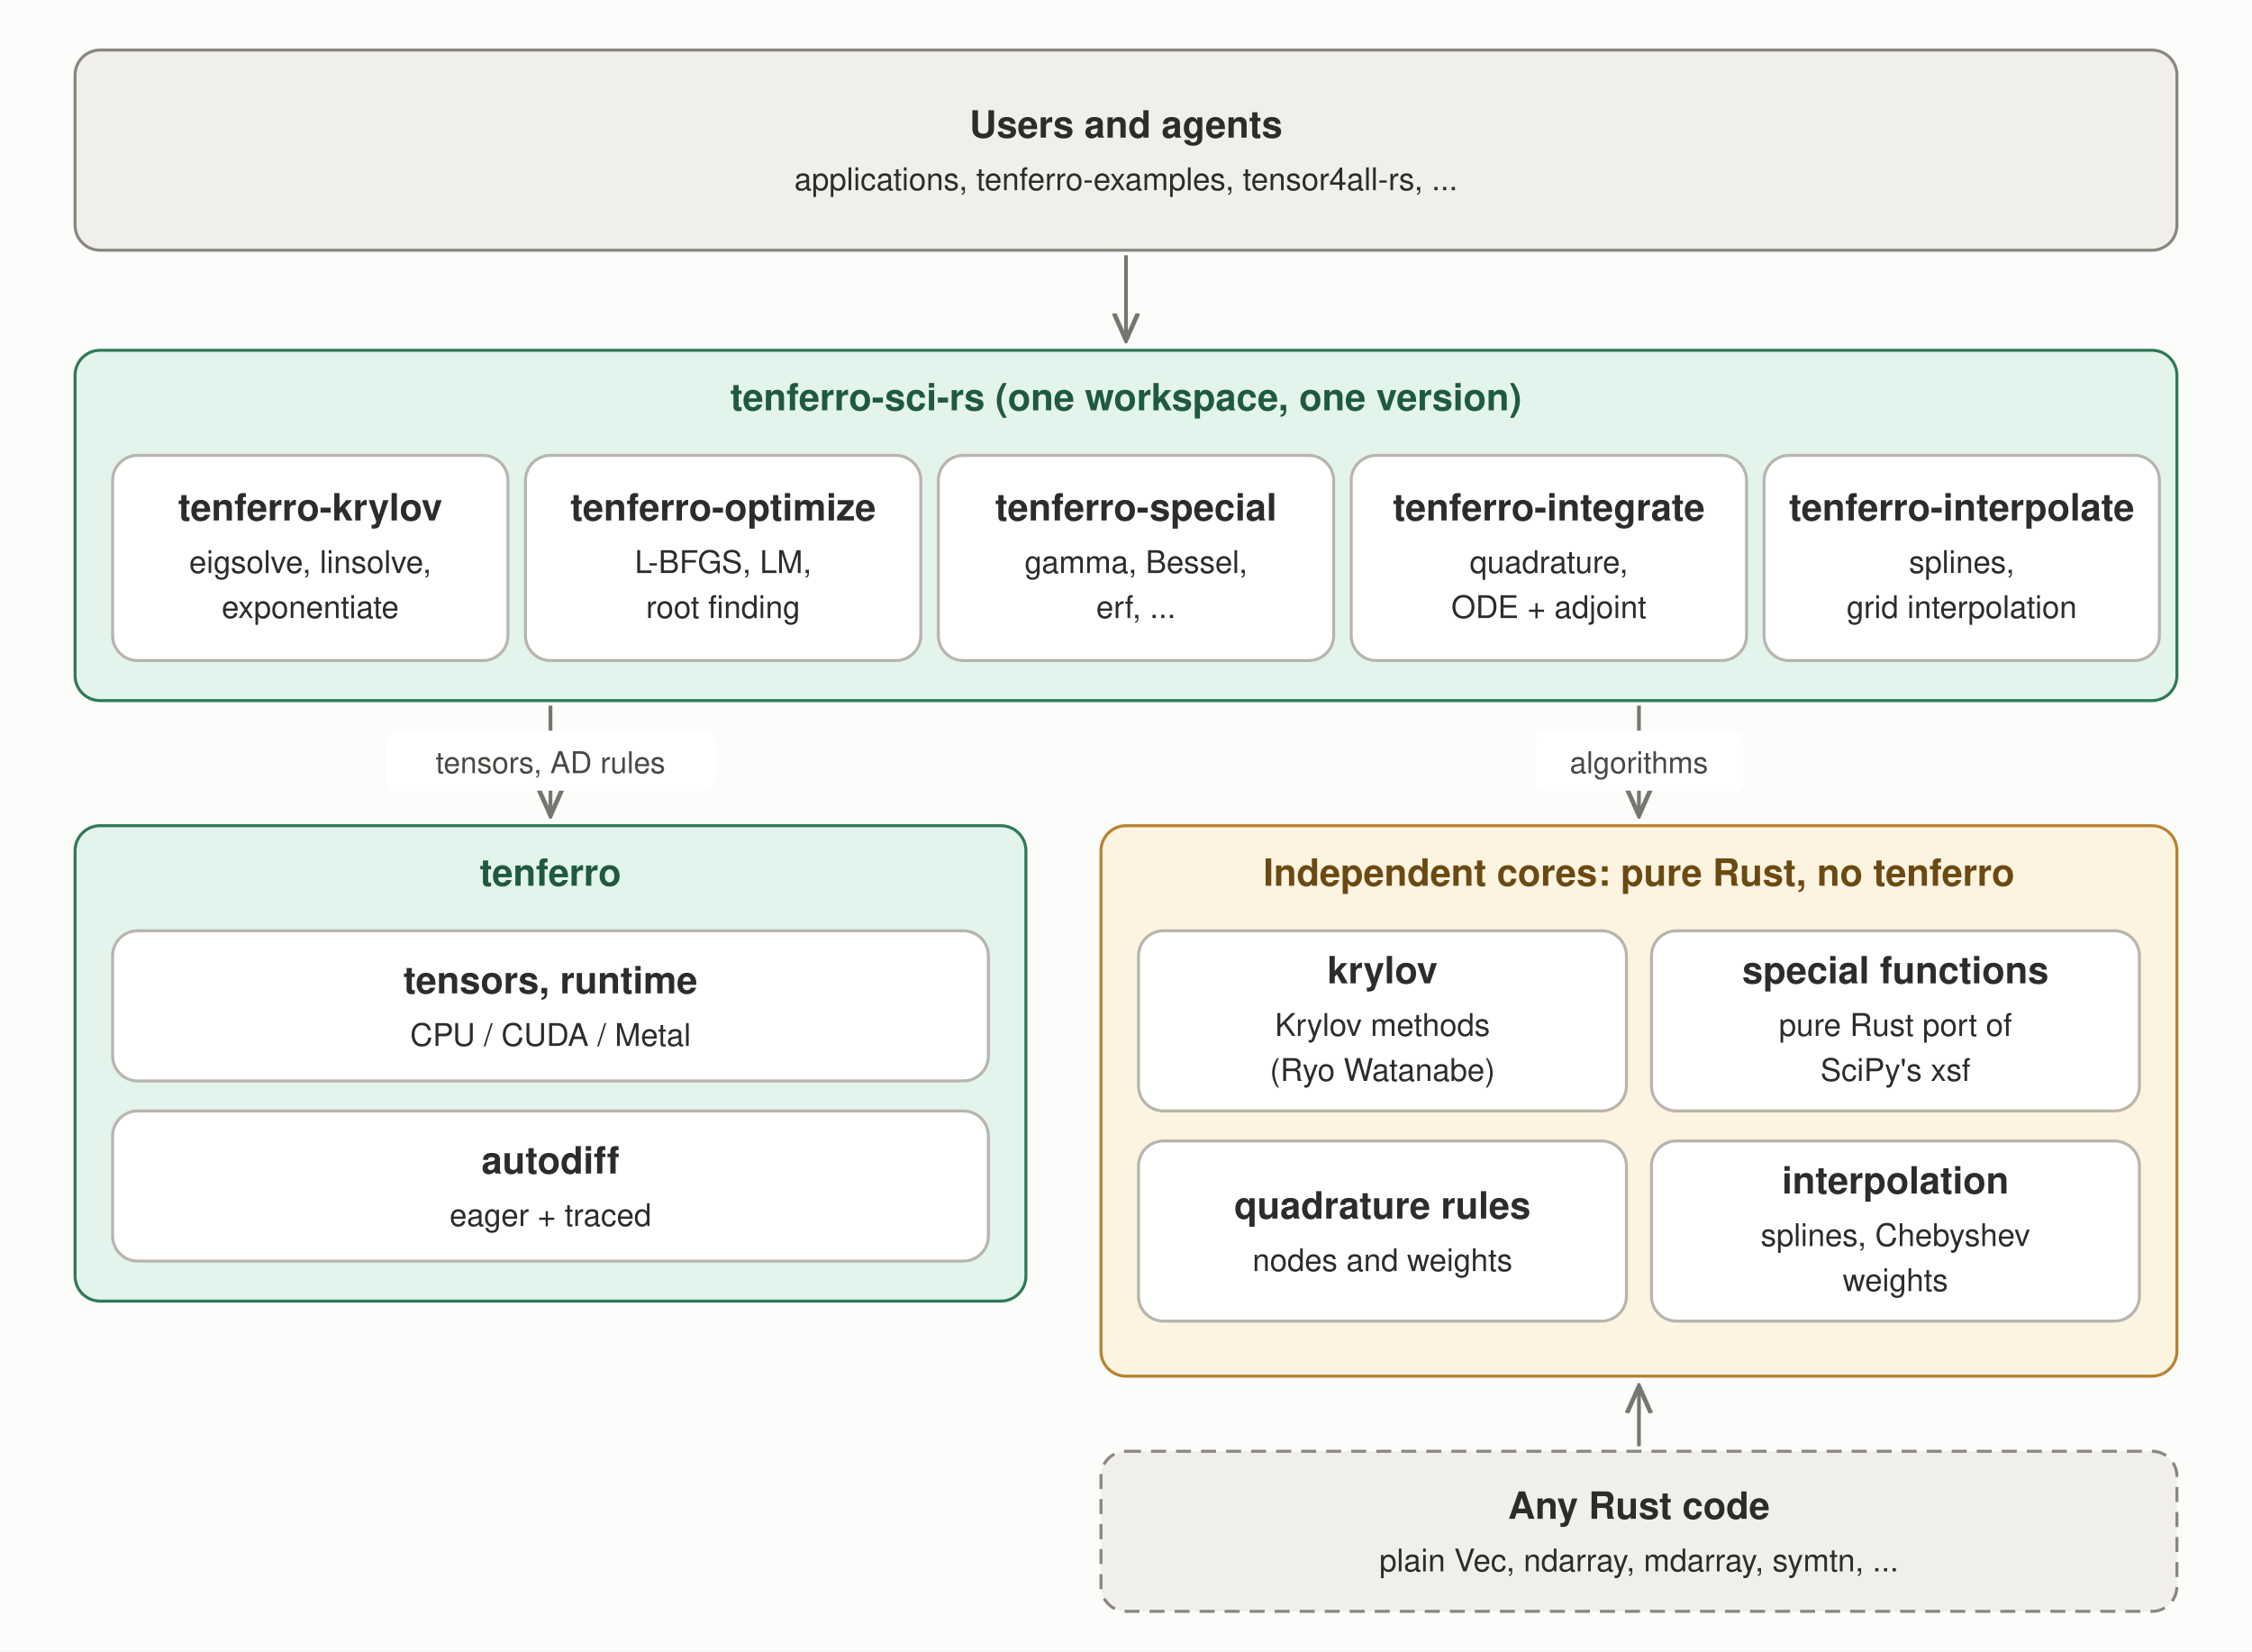
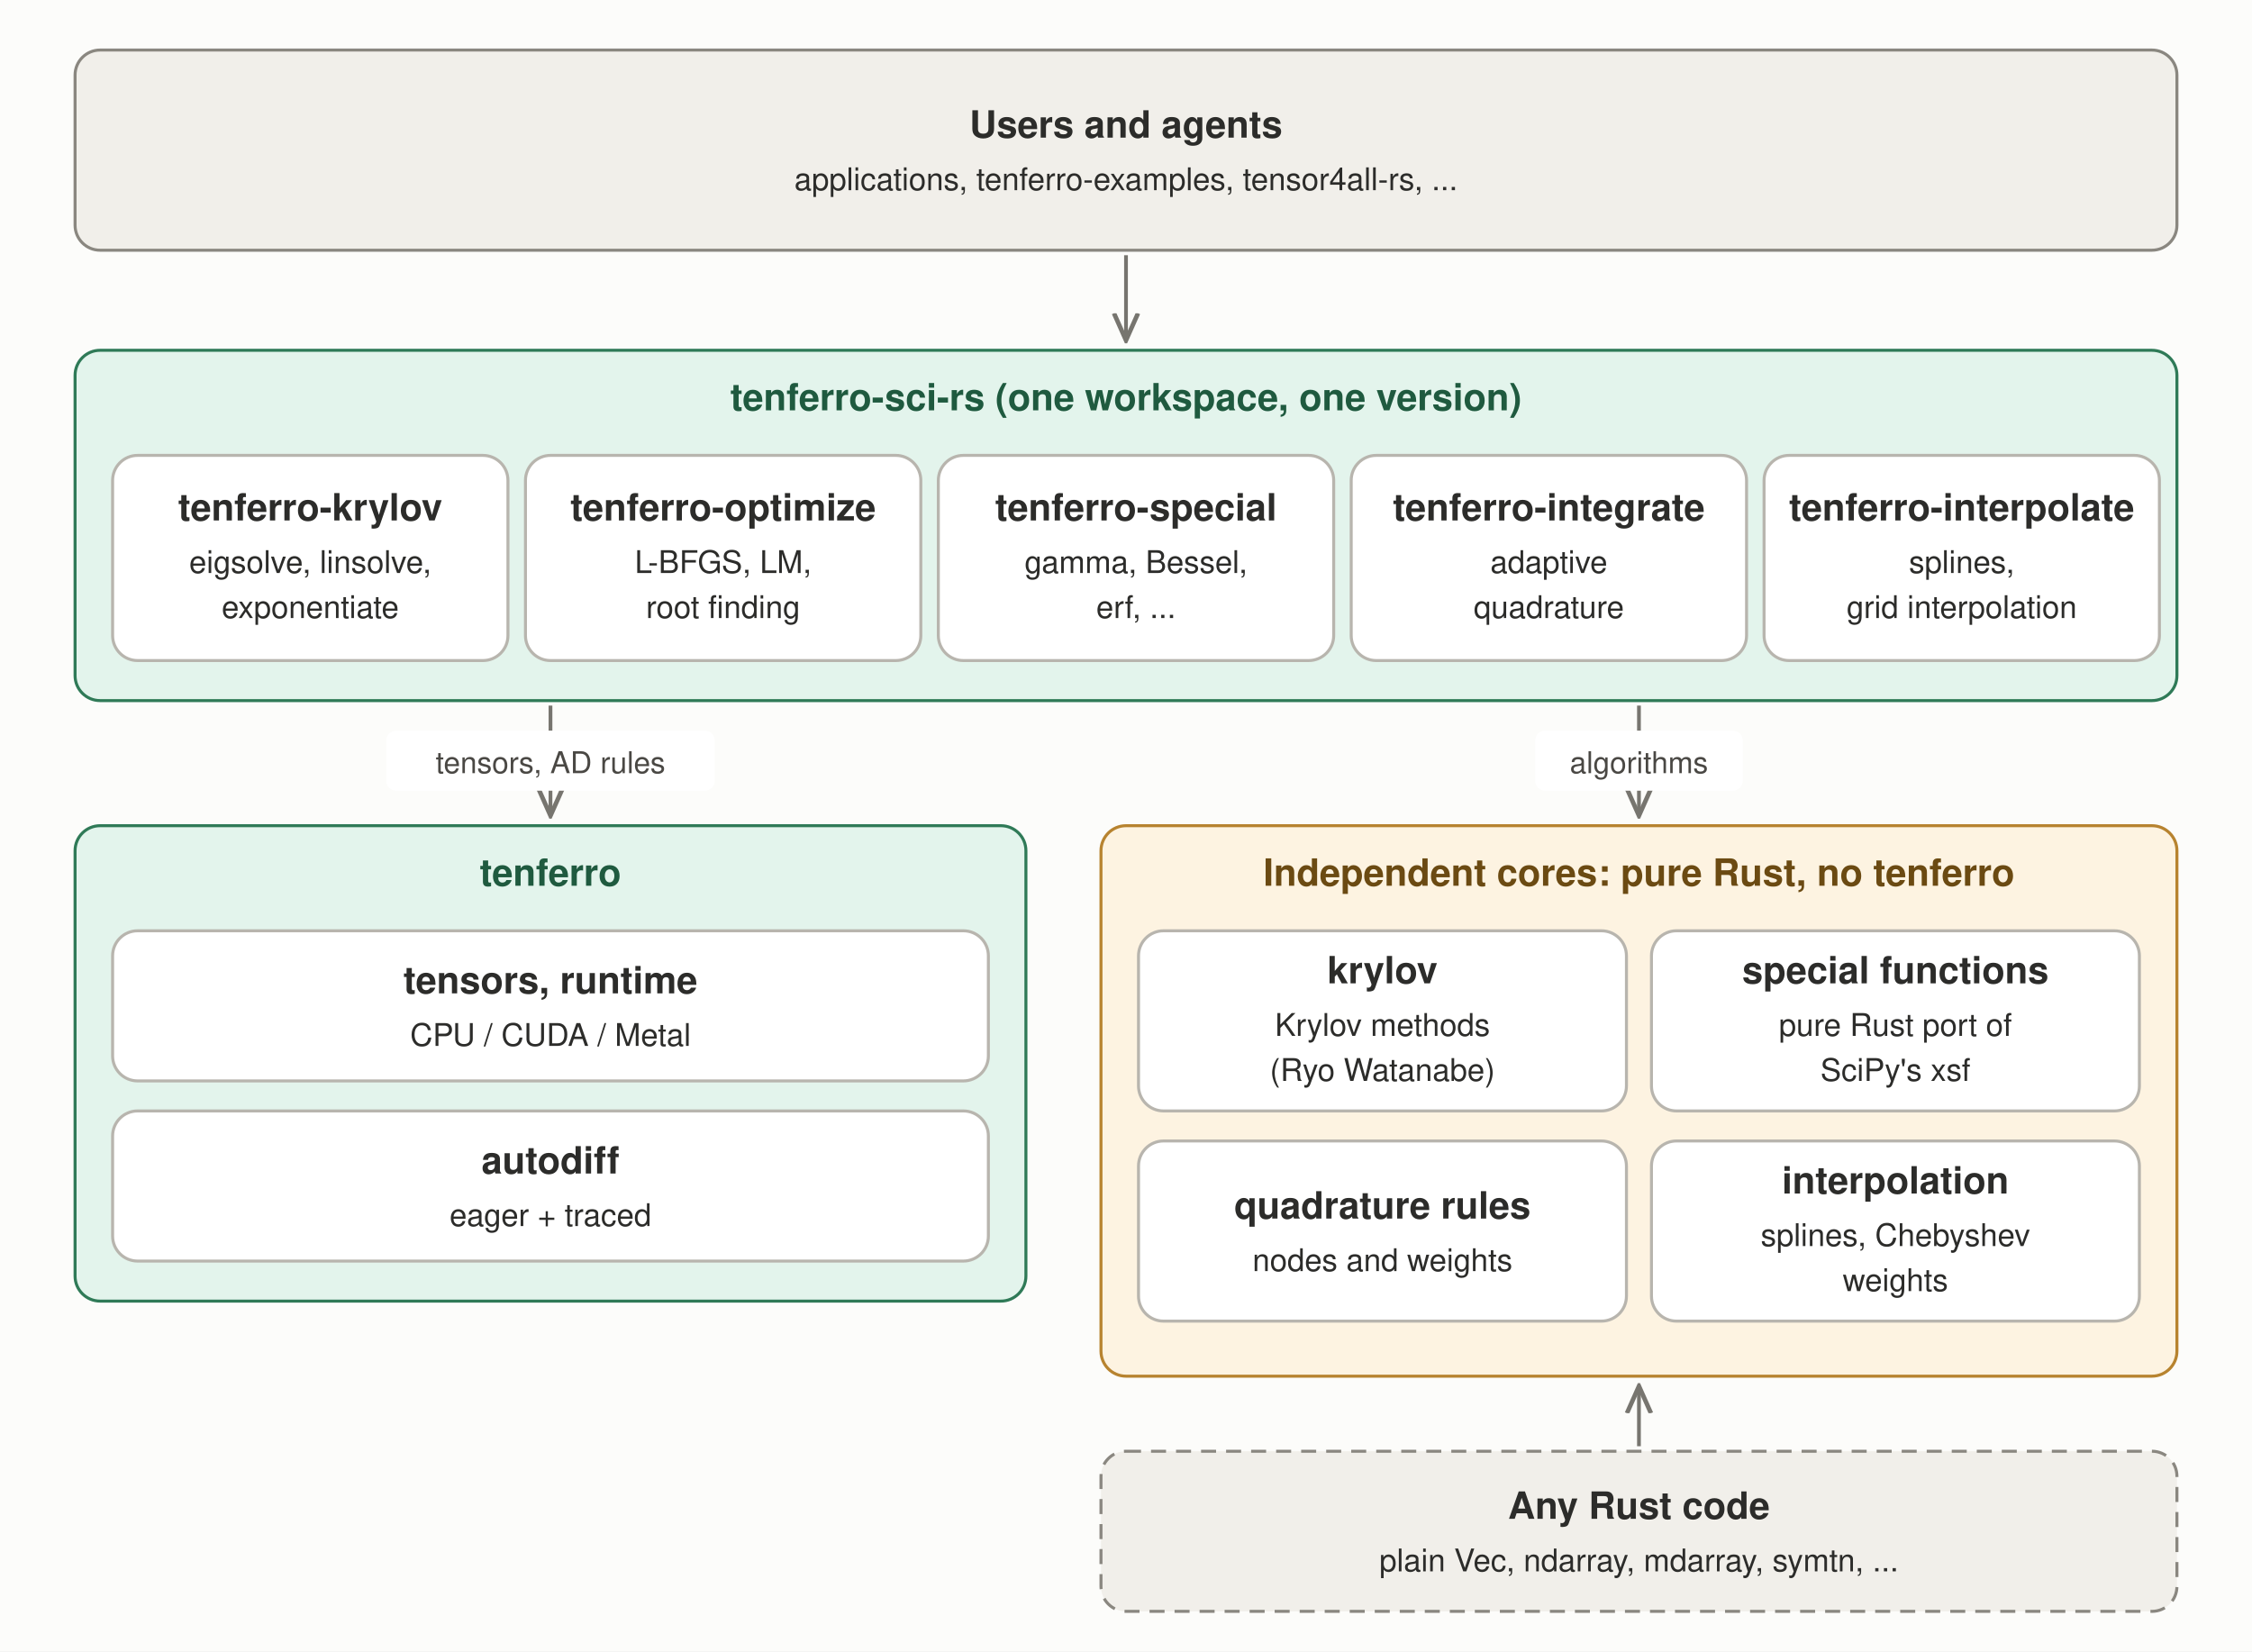
<svg xmlns="http://www.w3.org/2000/svg" width="900" height="660" viewBox="0 0 900 660">
  <defs>
    <marker id="head" viewBox="0 0 10 10" refX="9" refY="5" markerWidth="8" markerHeight="8" orient="auto-start-reverse">
      <path d="M 0 1 L 9 5 L 0 9" fill="none" stroke="#77756F" stroke-width="1.5" />
    </marker>
  </defs>
  <rect width="900" height="660" fill="#FCFCFA" />
  <rect x="30" y="20" width="840" height="80" rx="10" fill="#F1EFEA" stroke="#8A8780" stroke-width="1.2" />
  <text x="450.0" y="55.0" font-family="-apple-system, BlinkMacSystemFont, 'Segoe UI', Helvetica, Arial, sans-serif" font-size="15" font-weight="600" fill="#2C2C2A" text-anchor="middle">Users and agents</text>
  <text x="450.0" y="76.0" font-family="-apple-system, BlinkMacSystemFont, 'Segoe UI', Helvetica, Arial, sans-serif" font-size="12.5" font-weight="400" fill="#2C2C2A" text-anchor="middle">applications, tenferro-examples, tensor4all-rs, ...</text>
  <rect x="30" y="140" width="840" height="140" rx="10" fill="#E3F4EC" stroke="#2F7A57" stroke-width="1.2" />
  <text x="450.0" y="164" font-family="-apple-system, BlinkMacSystemFont, 'Segoe UI', Helvetica, Arial, sans-serif" font-size="15" font-weight="600" fill="#1F5A3F" text-anchor="middle">tenferro-sci-rs  (one workspace, one version)</text>
  <rect x="45" y="182" width="158" height="82" rx="10" fill="#FFFFFF" stroke="#B8B5AE" stroke-width="1.2" />
  <text x="124.0" y="208.0" font-family="-apple-system, BlinkMacSystemFont, 'Segoe UI', Helvetica, Arial, sans-serif" font-size="15" font-weight="600" fill="#2C2C2A" text-anchor="middle">tenferro-krylov</text>
  <text x="124.0" y="229.0" font-family="-apple-system, BlinkMacSystemFont, 'Segoe UI', Helvetica, Arial, sans-serif" font-size="12.5" font-weight="400" fill="#2C2C2A" text-anchor="middle">eigsolve, linsolve,</text>
  <text x="124.0" y="247.0" font-family="-apple-system, BlinkMacSystemFont, 'Segoe UI', Helvetica, Arial, sans-serif" font-size="12.5" font-weight="400" fill="#2C2C2A" text-anchor="middle">exponentiate</text>
  <rect x="210" y="182" width="158" height="82" rx="10" fill="#FFFFFF" stroke="#B8B5AE" stroke-width="1.2" />
  <text x="289.0" y="208.0" font-family="-apple-system, BlinkMacSystemFont, 'Segoe UI', Helvetica, Arial, sans-serif" font-size="15" font-weight="600" fill="#2C2C2A" text-anchor="middle">tenferro-optimize</text>
  <text x="289.0" y="229.0" font-family="-apple-system, BlinkMacSystemFont, 'Segoe UI', Helvetica, Arial, sans-serif" font-size="12.5" font-weight="400" fill="#2C2C2A" text-anchor="middle">L-BFGS, LM,</text>
  <text x="289.0" y="247.0" font-family="-apple-system, BlinkMacSystemFont, 'Segoe UI', Helvetica, Arial, sans-serif" font-size="12.5" font-weight="400" fill="#2C2C2A" text-anchor="middle">root finding</text>
  <rect x="375" y="182" width="158" height="82" rx="10" fill="#FFFFFF" stroke="#B8B5AE" stroke-width="1.2" />
  <text x="454.0" y="208.0" font-family="-apple-system, BlinkMacSystemFont, 'Segoe UI', Helvetica, Arial, sans-serif" font-size="15" font-weight="600" fill="#2C2C2A" text-anchor="middle">tenferro-special</text>
  <text x="454.0" y="229.0" font-family="-apple-system, BlinkMacSystemFont, 'Segoe UI', Helvetica, Arial, sans-serif" font-size="12.5" font-weight="400" fill="#2C2C2A" text-anchor="middle">gamma, Bessel,</text>
  <text x="454.0" y="247.0" font-family="-apple-system, BlinkMacSystemFont, 'Segoe UI', Helvetica, Arial, sans-serif" font-size="12.5" font-weight="400" fill="#2C2C2A" text-anchor="middle">erf, ...</text>
  <rect x="540" y="182" width="158" height="82" rx="10" fill="#FFFFFF" stroke="#B8B5AE" stroke-width="1.2" />
  <text x="619.0" y="208.0" font-family="-apple-system, BlinkMacSystemFont, 'Segoe UI', Helvetica, Arial, sans-serif" font-size="15" font-weight="600" fill="#2C2C2A" text-anchor="middle">tenferro-integrate</text>
-   <text x="619.0" y="229.0" font-family="-apple-system, BlinkMacSystemFont, 'Segoe UI', Helvetica, Arial, sans-serif" font-size="12.5" font-weight="400" fill="#2C2C2A" text-anchor="middle">quadrature,</text>
-   <text x="619.0" y="247.0" font-family="-apple-system, BlinkMacSystemFont, 'Segoe UI', Helvetica, Arial, sans-serif" font-size="12.5" font-weight="400" fill="#2C2C2A" text-anchor="middle">ODE + adjoint</text>
+   <text x="619.0" y="229.0" font-family="-apple-system, BlinkMacSystemFont, 'Segoe UI', Helvetica, Arial, sans-serif" font-size="12.5" font-weight="400" fill="#2C2C2A" text-anchor="middle">adaptive</text>
+   <text x="619.0" y="247.0" font-family="-apple-system, BlinkMacSystemFont, 'Segoe UI', Helvetica, Arial, sans-serif" font-size="12.5" font-weight="400" fill="#2C2C2A" text-anchor="middle">quadrature</text>
  <rect x="705" y="182" width="158" height="82" rx="10" fill="#FFFFFF" stroke="#B8B5AE" stroke-width="1.2" />
  <text x="784.0" y="208.0" font-family="-apple-system, BlinkMacSystemFont, 'Segoe UI', Helvetica, Arial, sans-serif" font-size="15" font-weight="600" fill="#2C2C2A" text-anchor="middle">tenferro-interpolate</text>
  <text x="784.0" y="229.0" font-family="-apple-system, BlinkMacSystemFont, 'Segoe UI', Helvetica, Arial, sans-serif" font-size="12.5" font-weight="400" fill="#2C2C2A" text-anchor="middle">splines,</text>
  <text x="784.0" y="247.0" font-family="-apple-system, BlinkMacSystemFont, 'Segoe UI', Helvetica, Arial, sans-serif" font-size="12.5" font-weight="400" fill="#2C2C2A" text-anchor="middle">grid interpolation</text>
  <rect x="30" y="330" width="380" height="190" rx="10" fill="#E3F4EC" stroke="#2F7A57" stroke-width="1.2" />
  <text x="220.0" y="354" font-family="-apple-system, BlinkMacSystemFont, 'Segoe UI', Helvetica, Arial, sans-serif" font-size="15" font-weight="600" fill="#1F5A3F" text-anchor="middle">tenferro</text>
  <rect x="45" y="372" width="350" height="60" rx="10" fill="#FFFFFF" stroke="#B8B5AE" stroke-width="1.2" />
  <text x="220.0" y="397.0" font-family="-apple-system, BlinkMacSystemFont, 'Segoe UI', Helvetica, Arial, sans-serif" font-size="15" font-weight="600" fill="#2C2C2A" text-anchor="middle">tensors, runtime</text>
  <text x="220.0" y="418.0" font-family="-apple-system, BlinkMacSystemFont, 'Segoe UI', Helvetica, Arial, sans-serif" font-size="12.5" font-weight="400" fill="#2C2C2A" text-anchor="middle">CPU / CUDA / Metal</text>
  <rect x="45" y="444" width="350" height="60" rx="10" fill="#FFFFFF" stroke="#B8B5AE" stroke-width="1.2" />
  <text x="220.0" y="469.0" font-family="-apple-system, BlinkMacSystemFont, 'Segoe UI', Helvetica, Arial, sans-serif" font-size="15" font-weight="600" fill="#2C2C2A" text-anchor="middle">autodiff</text>
  <text x="220.0" y="490.0" font-family="-apple-system, BlinkMacSystemFont, 'Segoe UI', Helvetica, Arial, sans-serif" font-size="12.5" font-weight="400" fill="#2C2C2A" text-anchor="middle">eager + traced</text>
  <rect x="440" y="330" width="430" height="220" rx="10" fill="#FDF3E1" stroke="#B7832F" stroke-width="1.2" />
  <text x="655.0" y="354" font-family="-apple-system, BlinkMacSystemFont, 'Segoe UI', Helvetica, Arial, sans-serif" font-size="15" font-weight="600" fill="#6B4A12" text-anchor="middle">Independent cores: pure Rust, no tenferro</text>
  <rect x="455" y="372" width="195" height="72" rx="10" fill="#FFFFFF" stroke="#B8B5AE" stroke-width="1.2" />
  <text x="552.5" y="393.0" font-family="-apple-system, BlinkMacSystemFont, 'Segoe UI', Helvetica, Arial, sans-serif" font-size="15" font-weight="600" fill="#2C2C2A" text-anchor="middle">krylov</text>
  <text x="552.5" y="414.0" font-family="-apple-system, BlinkMacSystemFont, 'Segoe UI', Helvetica, Arial, sans-serif" font-size="12.5" font-weight="400" fill="#2C2C2A" text-anchor="middle">Krylov methods</text>
  <text x="552.5" y="432.0" font-family="-apple-system, BlinkMacSystemFont, 'Segoe UI', Helvetica, Arial, sans-serif" font-size="12.5" font-weight="400" fill="#2C2C2A" text-anchor="middle">(Ryo Watanabe)</text>
  <rect x="660" y="372" width="195" height="72" rx="10" fill="#FFFFFF" stroke="#B8B5AE" stroke-width="1.2" />
  <text x="757.5" y="393.0" font-family="-apple-system, BlinkMacSystemFont, 'Segoe UI', Helvetica, Arial, sans-serif" font-size="15" font-weight="600" fill="#2C2C2A" text-anchor="middle">special functions</text>
  <text x="757.5" y="414.0" font-family="-apple-system, BlinkMacSystemFont, 'Segoe UI', Helvetica, Arial, sans-serif" font-size="12.5" font-weight="400" fill="#2C2C2A" text-anchor="middle">pure Rust port of</text>
  <text x="757.5" y="432.0" font-family="-apple-system, BlinkMacSystemFont, 'Segoe UI', Helvetica, Arial, sans-serif" font-size="12.5" font-weight="400" fill="#2C2C2A" text-anchor="middle">SciPy's xsf</text>
  <rect x="455" y="456" width="195" height="72" rx="10" fill="#FFFFFF" stroke="#B8B5AE" stroke-width="1.2" />
  <text x="552.5" y="487.0" font-family="-apple-system, BlinkMacSystemFont, 'Segoe UI', Helvetica, Arial, sans-serif" font-size="15" font-weight="600" fill="#2C2C2A" text-anchor="middle">quadrature rules</text>
  <text x="552.5" y="508.0" font-family="-apple-system, BlinkMacSystemFont, 'Segoe UI', Helvetica, Arial, sans-serif" font-size="12.5" font-weight="400" fill="#2C2C2A" text-anchor="middle">nodes and weights</text>
  <rect x="660" y="456" width="195" height="72" rx="10" fill="#FFFFFF" stroke="#B8B5AE" stroke-width="1.2" />
  <text x="757.5" y="477.0" font-family="-apple-system, BlinkMacSystemFont, 'Segoe UI', Helvetica, Arial, sans-serif" font-size="15" font-weight="600" fill="#2C2C2A" text-anchor="middle">interpolation</text>
  <text x="757.5" y="498.0" font-family="-apple-system, BlinkMacSystemFont, 'Segoe UI', Helvetica, Arial, sans-serif" font-size="12.5" font-weight="400" fill="#2C2C2A" text-anchor="middle">splines, Chebyshev</text>
  <text x="757.5" y="516.0" font-family="-apple-system, BlinkMacSystemFont, 'Segoe UI', Helvetica, Arial, sans-serif" font-size="12.5" font-weight="400" fill="#2C2C2A" text-anchor="middle">weights</text>
  <rect x="440" y="580" width="430" height="64" rx="10" fill="#F1EFEA" stroke="#8A8780" stroke-width="1.2" stroke-dasharray="6 4" />
  <text x="655.0" y="607.0" font-family="-apple-system, BlinkMacSystemFont, 'Segoe UI', Helvetica, Arial, sans-serif" font-size="15" font-weight="600" fill="#2C2C2A" text-anchor="middle">Any Rust code</text>
  <text x="655.0" y="628.0" font-family="-apple-system, BlinkMacSystemFont, 'Segoe UI', Helvetica, Arial, sans-serif" font-size="12.5" font-weight="400" fill="#2C2C2A" text-anchor="middle">plain Vec, ndarray, mdarray, symtn, ...</text>
  <path d="M 450 102 L 450 136" fill="none" stroke="#77756F" stroke-width="1.5" marker-end="url(#head)" />
  <path d="M 220 282 L 220 326" fill="none" stroke="#77756F" stroke-width="1.5" marker-end="url(#head)" />
  <rect x="154.35" y="292.0" width="131.3" height="24" rx="4" fill="#FFFFFF" />
  <text x="220" y="309.0" font-family="-apple-system, BlinkMacSystemFont, 'Segoe UI', Helvetica, Arial, sans-serif" font-size="12" font-weight="400" fill="#4A4844" text-anchor="middle">tensors, AD rules</text>
  <path d="M 655 282 L 655 326" fill="none" stroke="#77756F" stroke-width="1.5" marker-end="url(#head)" />
  <rect x="613.5" y="292.0" width="83.0" height="24" rx="4" fill="#FFFFFF" />
  <text x="655" y="309.0" font-family="-apple-system, BlinkMacSystemFont, 'Segoe UI', Helvetica, Arial, sans-serif" font-size="12" font-weight="400" fill="#4A4844" text-anchor="middle">algorithms</text>
  <path d="M 655 578 L 655 554" fill="none" stroke="#77756F" stroke-width="1.5" marker-end="url(#head)" />
</svg>
